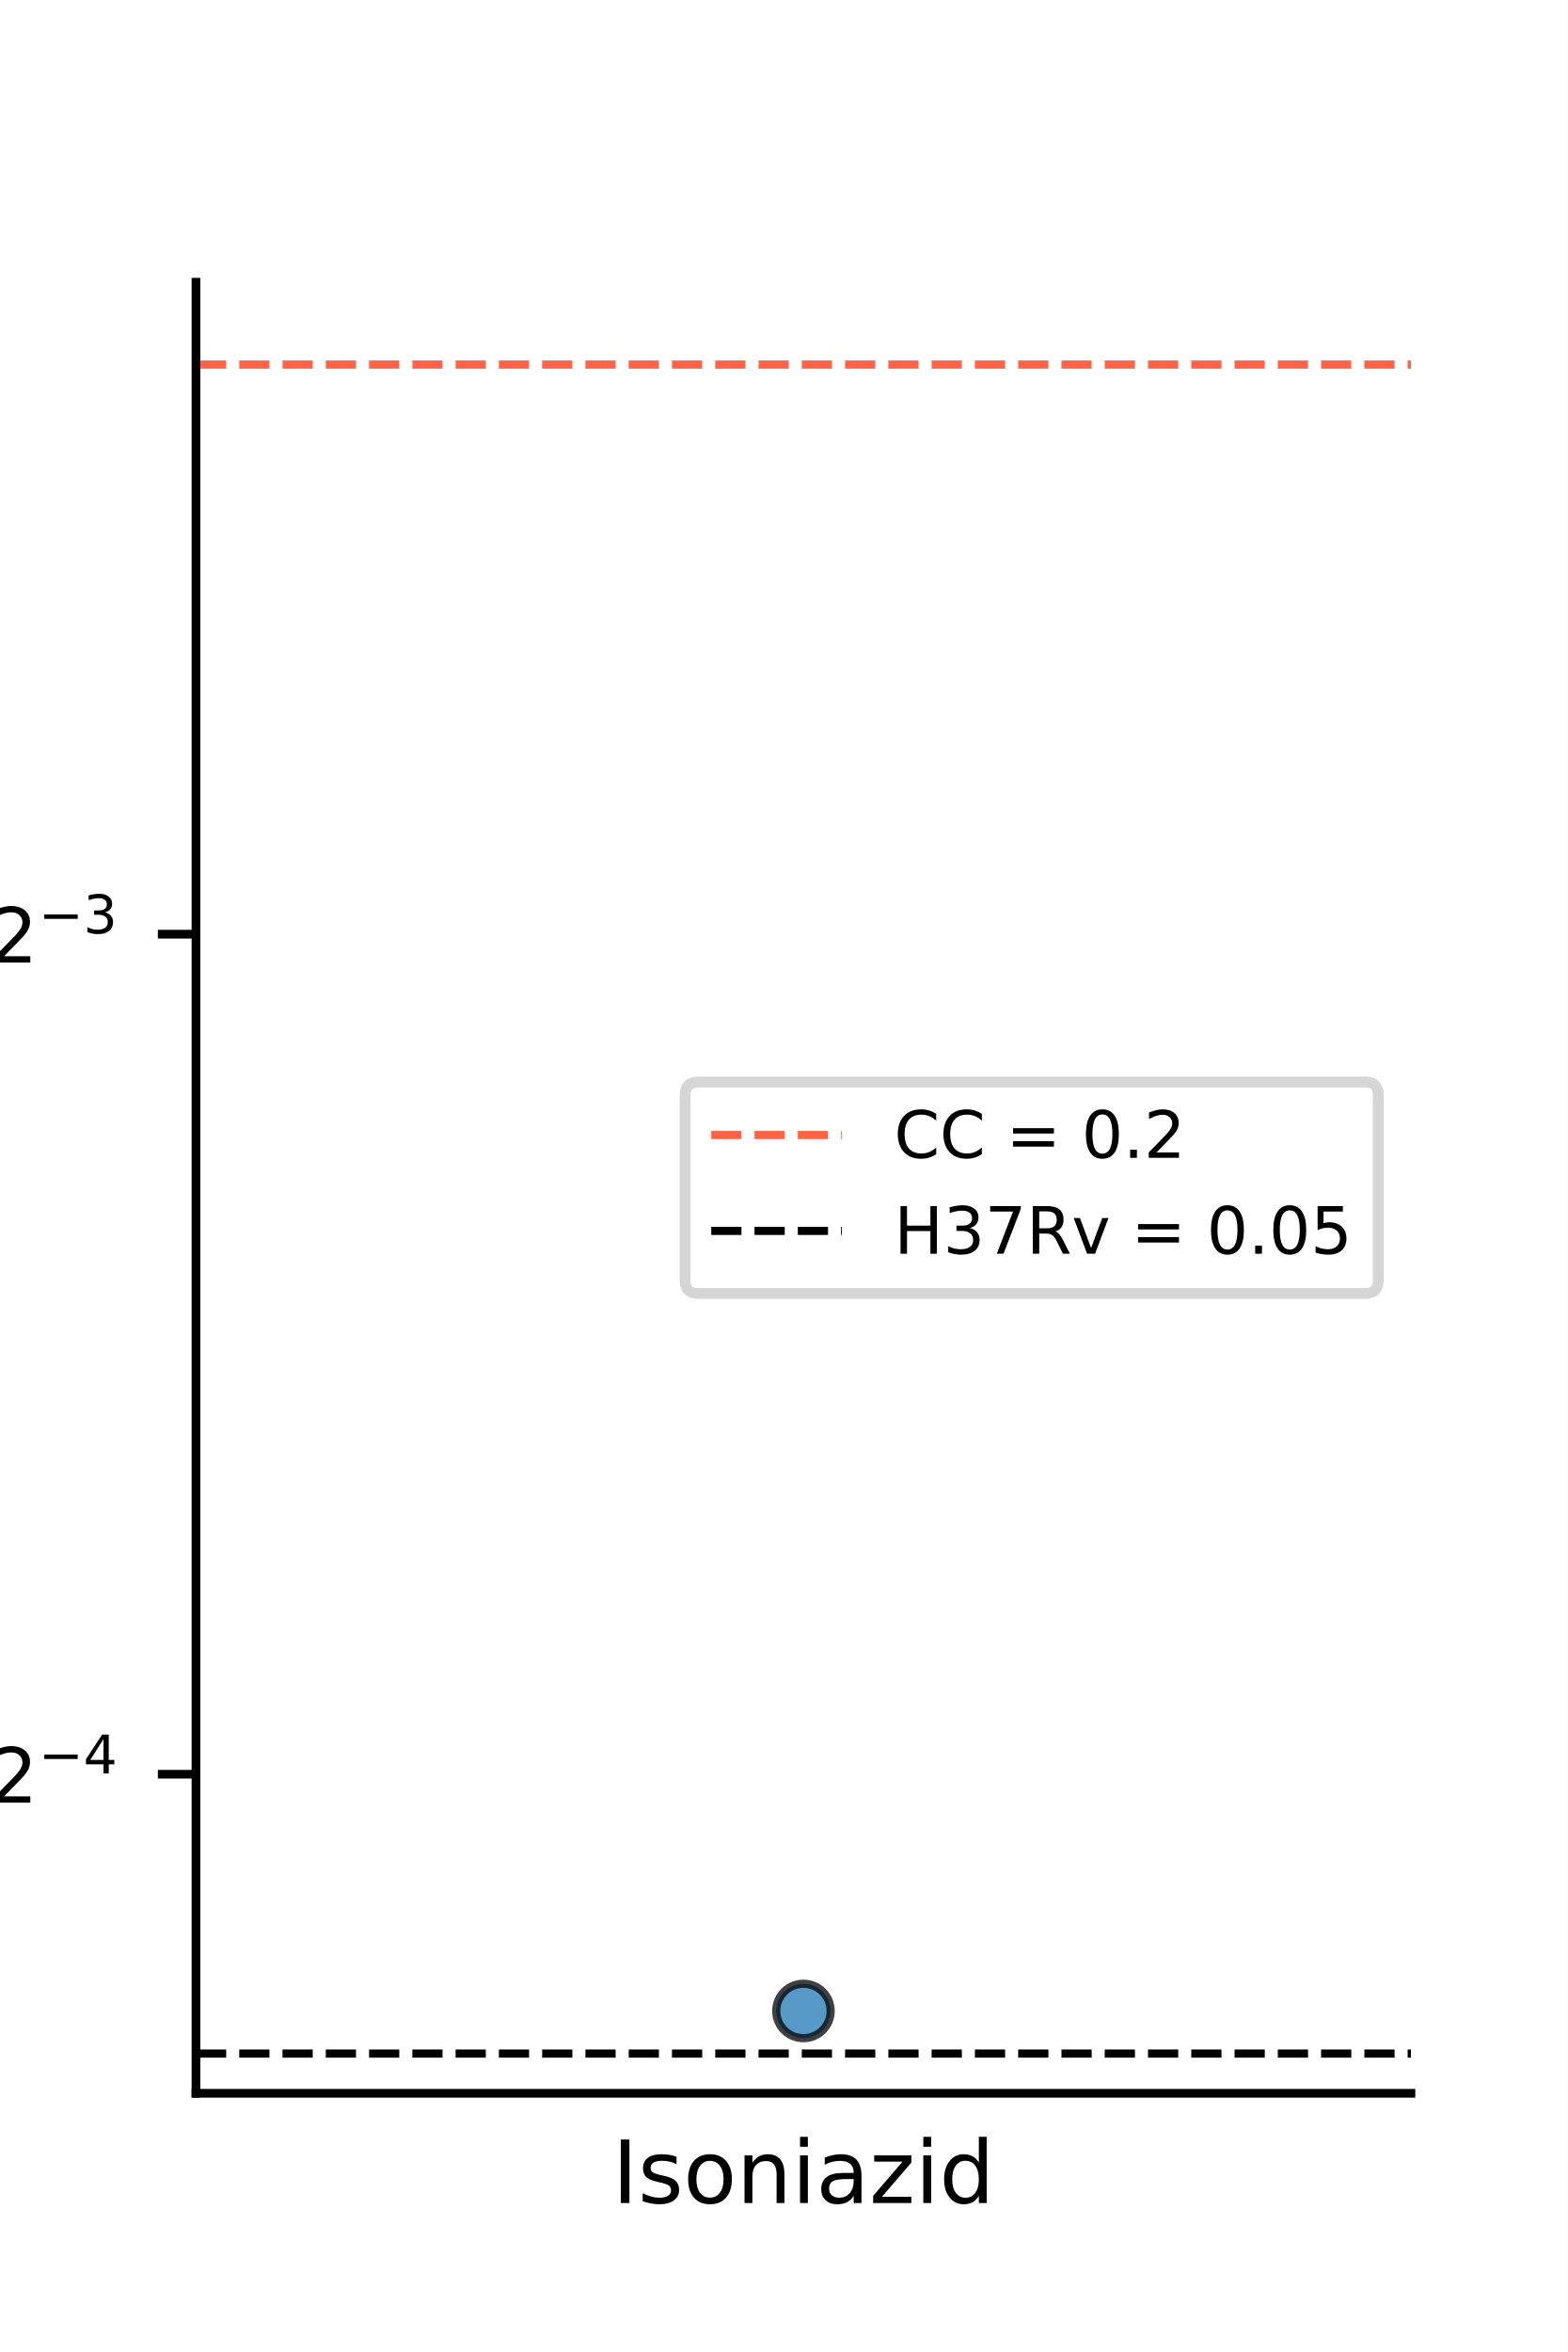
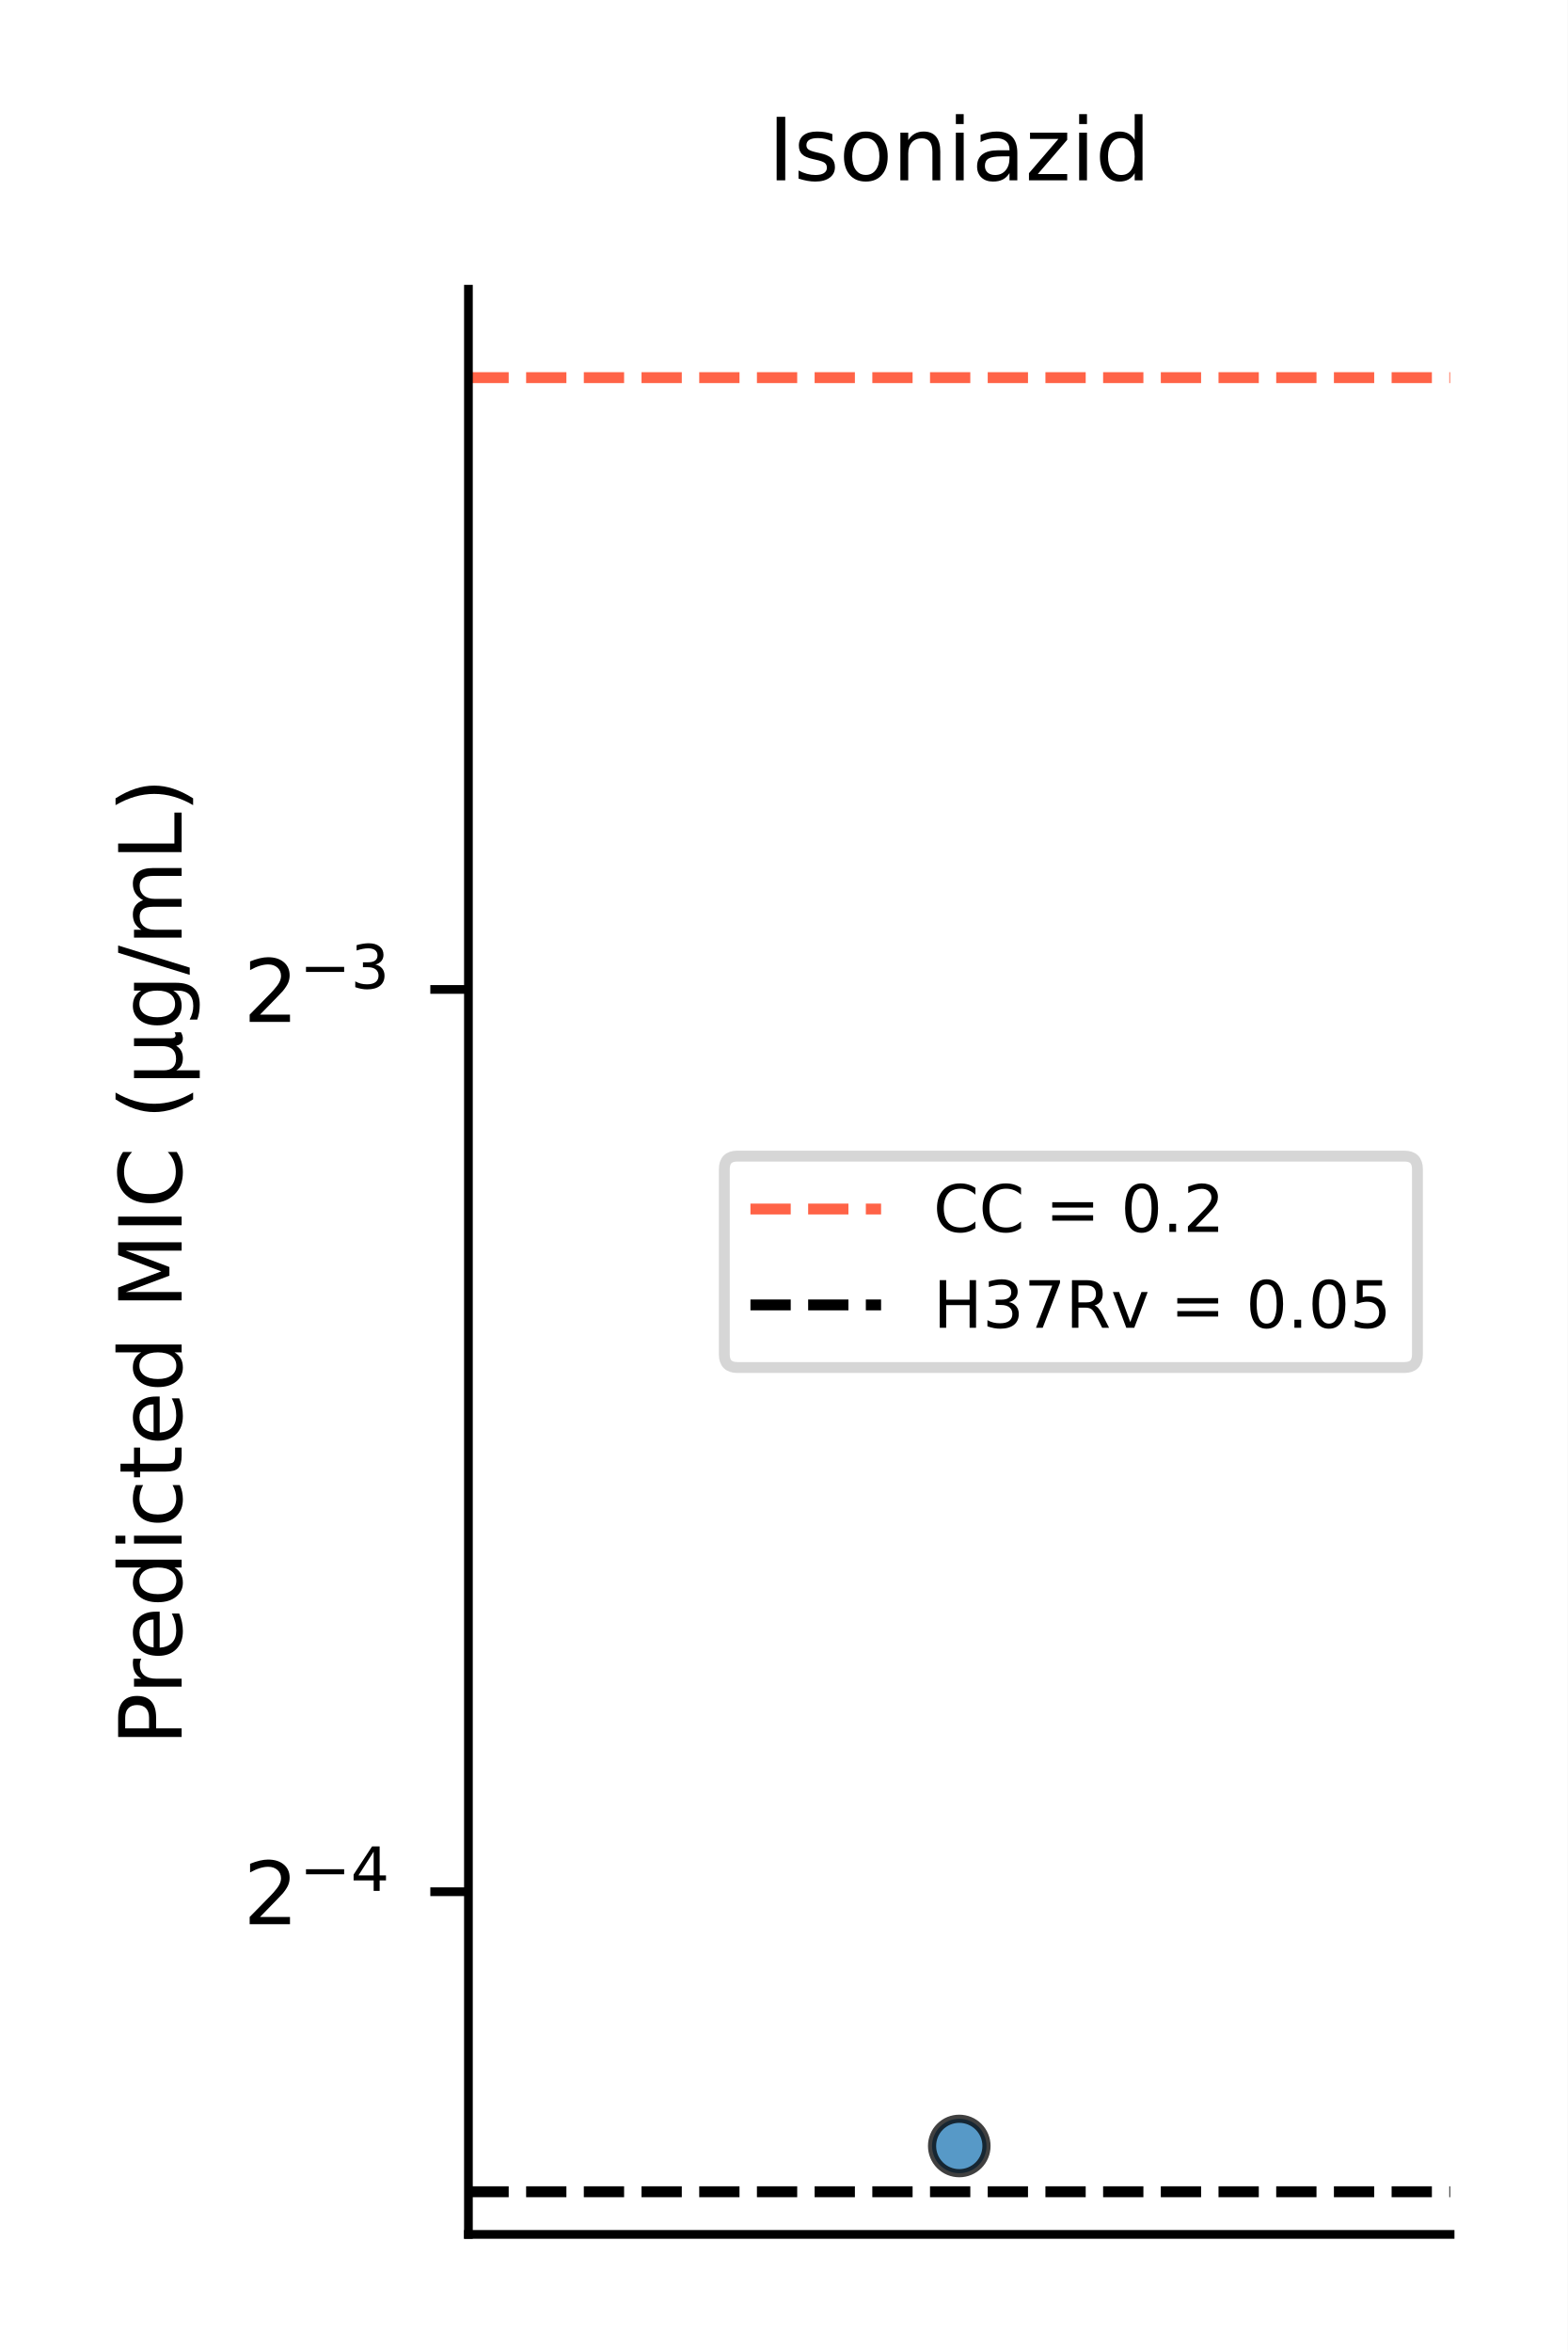
<svg xmlns="http://www.w3.org/2000/svg" xmlns:xlink="http://www.w3.org/1999/xlink" width="144pt" height="216pt" viewBox="0 0 144 216" version="1.1">
  <defs>
    <style type="text/css">*{stroke-linejoin: round; stroke-linecap: butt}</style>
  </defs>
  <g id="figure_1">
    <g id="patch_1">
      <path d="M 0 216  L 144 216  L 144 0  L 0 0  z " style="fill: #ffffff" />
    </g>
    <g id="axes_1">
      <g id="patch_2">
-         <path d="M 18 192.24  L 129.6 192.24  L 129.6 25.92  L 18 25.92  z " style="fill: #ffffff" />
+         <path d="M 43.027 205.2  L 133.2 205.2  L 133.2 26.56  L 43.027 26.56  z " style="fill: #ffffff" />
      </g>
      <g id="line2d_1">
-         <path d="M 18 33.48  L 129.6 33.48  " clip-path="url(#p578bd6c483)" style="fill: none; stroke-dasharray: 2.775,1.2; stroke-dashoffset: 0; stroke: #ff6347; stroke-width: 0.75" />
+         <path d="M 43.027 34.68  L 133.2 34.68  " clip-path="url(#p5f1f058249)" style="fill: none; stroke-dasharray: 3.7,1.6; stroke-dashoffset: 0; stroke: #ff6347" />
      </g>
      <g id="line2d_2">
-         <path d="M 18 188.594  L 129.6 188.594  " clip-path="url(#p578bd6c483)" style="fill: none; stroke-dasharray: 2.775,1.2; stroke-dashoffset: 0; stroke: #000000; stroke-width: 0.75" />
+         <path d="M 43.027 201.283  L 133.2 201.283  " clip-path="url(#p5f1f058249)" style="fill: none; stroke-dasharray: 3.7,1.6; stroke-dashoffset: 0; stroke: #000000" />
      </g>
-       <g id="matplotlib.axis_1">
-         <g id="text_1">
-           <g transform="translate(56.24125 202.3187) scale(0.08 -0.08)">
-             <defs>
-               <path id="DejaVuSans-49" d="M 628 4666  L 1259 4666  L 1259 0  L 628 0  L 628 4666  z " transform="scale(0.015625)" />
-               <path id="DejaVuSans-73" d="M 2834 3397  L 2834 2853  Q 2591 2978 2328 3040  Q 2066 3103 1784 3103  Q 1356 3103 1142 2972  Q 928 2841 928 2578  Q 928 2378 1081 2264  Q 1234 2150 1697 2047  L 1894 2003  Q 2506 1872 2764 1633  Q 3022 1394 3022 966  Q 3022 478 2636 193  Q 2250 -91 1575 -91  Q 1294 -91 989 -36  Q 684 19 347 128  L 347 722  Q 666 556 975 473  Q 1284 391 1588 391  Q 1994 391 2212 530  Q 2431 669 2431 922  Q 2431 1156 2273 1281  Q 2116 1406 1581 1522  L 1381 1569  Q 847 1681 609 1914  Q 372 2147 372 2553  Q 372 3047 722 3315  Q 1072 3584 1716 3584  Q 2034 3584 2315 3537  Q 2597 3491 2834 3397  z " transform="scale(0.015625)" />
-               <path id="DejaVuSans-6f" d="M 1959 3097  Q 1497 3097 1228 2736  Q 959 2375 959 1747  Q 959 1119 1226 758  Q 1494 397 1959 397  Q 2419 397 2687 759  Q 2956 1122 2956 1747  Q 2956 2369 2687 2733  Q 2419 3097 1959 3097  z M 1959 3584  Q 2709 3584 3137 3096  Q 3566 2609 3566 1747  Q 3566 888 3137 398  Q 2709 -91 1959 -91  Q 1206 -91 779 398  Q 353 888 353 1747  Q 353 2609 779 3096  Q 1206 3584 1959 3584  z " transform="scale(0.015625)" />
-               <path id="DejaVuSans-6e" d="M 3513 2113  L 3513 0  L 2938 0  L 2938 2094  Q 2938 2591 2744 2837  Q 2550 3084 2163 3084  Q 1697 3084 1428 2787  Q 1159 2491 1159 1978  L 1159 0  L 581 0  L 581 3500  L 1159 3500  L 1159 2956  Q 1366 3272 1645 3428  Q 1925 3584 2291 3584  Q 2894 3584 3203 3211  Q 3513 2838 3513 2113  z " transform="scale(0.015625)" />
-               <path id="DejaVuSans-69" d="M 603 3500  L 1178 3500  L 1178 0  L 603 0  L 603 3500  z M 603 4863  L 1178 4863  L 1178 4134  L 603 4134  L 603 4863  z " transform="scale(0.015625)" />
-               <path id="DejaVuSans-61" d="M 2194 1759  Q 1497 1759 1228 1600  Q 959 1441 959 1056  Q 959 750 1161 570  Q 1363 391 1709 391  Q 2188 391 2477 730  Q 2766 1069 2766 1631  L 2766 1759  L 2194 1759  z M 3341 1997  L 3341 0  L 2766 0  L 2766 531  Q 2569 213 2275 61  Q 1981 -91 1556 -91  Q 1019 -91 701 211  Q 384 513 384 1019  Q 384 1609 779 1909  Q 1175 2209 1959 2209  L 2766 2209  L 2766 2266  Q 2766 2663 2505 2880  Q 2244 3097 1772 3097  Q 1472 3097 1187 3025  Q 903 2953 641 2809  L 641 3341  Q 956 3463 1253 3523  Q 1550 3584 1831 3584  Q 2591 3584 2966 3190  Q 3341 2797 3341 1997  z " transform="scale(0.015625)" />
-               <path id="DejaVuSans-7a" d="M 353 3500  L 3084 3500  L 3084 2975  L 922 459  L 3084 459  L 3084 0  L 275 0  L 275 525  L 2438 3041  L 353 3041  L 353 3500  z " transform="scale(0.015625)" />
-               <path id="DejaVuSans-64" d="M 2906 2969  L 2906 4863  L 3481 4863  L 3481 0  L 2906 0  L 2906 525  Q 2725 213 2448 61  Q 2172 -91 1784 -91  Q 1150 -91 751 415  Q 353 922 353 1747  Q 353 2572 751 3078  Q 1150 3584 1784 3584  Q 2172 3584 2448 3432  Q 2725 3281 2906 2969  z M 947 1747  Q 947 1113 1208 752  Q 1469 391 1925 391  Q 2381 391 2643 752  Q 2906 1113 2906 1747  Q 2906 2381 2643 2742  Q 2381 3103 1925 3103  Q 1469 3103 1208 2742  Q 947 2381 947 1747  z " transform="scale(0.015625)" />
-             </defs>
-             <use xlink:href="#DejaVuSans-49" />
-             <use xlink:href="#DejaVuSans-73" x="29.492" />
-             <use xlink:href="#DejaVuSans-6f" x="81.592" />
-             <use xlink:href="#DejaVuSans-6e" x="142.773" />
-             <use xlink:href="#DejaVuSans-69" x="206.152" />
-             <use xlink:href="#DejaVuSans-61" x="233.936" />
-             <use xlink:href="#DejaVuSans-7a" x="295.215" />
-             <use xlink:href="#DejaVuSans-69" x="347.705" />
-             <use xlink:href="#DejaVuSans-64" x="375.488" />
-           </g>
-         </g>
-       </g>
+       <g id="matplotlib.axis_1" />
      <g id="matplotlib.axis_2">
        <g id="ytick_1">
          <g id="line2d_3">
            <defs>
-               <path id="m34cd1ebf66" d="M 0 0  L -3.5 0  " style="stroke: #000000; stroke-width: 0.8" />
+               <path id="m5e32601f3c" d="M 0 0  L -3.5 0  " style="stroke: #000000; stroke-width: 0.8" />
            </defs>
            <g>
-               <use xlink:href="#m34cd1ebf66" x="18" y="162.939" style="stroke: #000000; stroke-width: 0.8" />
+               <use xlink:href="#m5e32601f3c" x="43.027" y="173.729" style="stroke: #000000; stroke-width: 0.8" />
            </g>
          </g>
-           <g id="text_2">
-             <g transform="translate(-0.97 165.5989) scale(0.07 -0.07)">
+           <g id="text_1">
+             <g transform="translate(22.34725 176.7684) scale(0.08 -0.08)">
              <defs>
                <path id="DejaVuSans-32" d="M 1228 531  L 3431 531  L 3431 0  L 469 0  L 469 531  Q 828 903 1448 1529  Q 2069 2156 2228 2338  Q 2531 2678 2651 2914  Q 2772 3150 2772 3378  Q 2772 3750 2511 3984  Q 2250 4219 1831 4219  Q 1534 4219 1204 4116  Q 875 4013 500 3803  L 500 4441  Q 881 4594 1212 4672  Q 1544 4750 1819 4750  Q 2544 4750 2975 4387  Q 3406 4025 3406 3419  Q 3406 3131 3298 2873  Q 3191 2616 2906 2266  Q 2828 2175 2409 1742  Q 1991 1309 1228 531  z " transform="scale(0.015625)" />
                <path id="DejaVuSans-2212" d="M 678 2272  L 4684 2272  L 4684 1741  L 678 1741  L 678 2272  z " transform="scale(0.015625)" />
                <path id="DejaVuSans-34" d="M 2419 4116  L 825 1625  L 2419 1625  L 2419 4116  z M 2253 4666  L 3047 4666  L 3047 1625  L 3713 1625  L 3713 1100  L 3047 1100  L 3047 0  L 2419 0  L 2419 1100  L 313 1100  L 313 1709  L 2253 4666  z " transform="scale(0.015625)" />
              </defs>
              <use xlink:href="#DejaVuSans-32" transform="translate(0 0.684375)" />
              <use xlink:href="#DejaVuSans-2212" transform="translate(64.58008 38.96563) scale(0.7)" />
              <use xlink:href="#DejaVuSans-34" transform="translate(123.2324 38.96563) scale(0.7)" />
            </g>
          </g>
        </g>
        <g id="ytick_2">
          <g id="line2d_4">
            <g>
-               <use xlink:href="#m34cd1ebf66" x="18" y="85.792" style="stroke: #000000; stroke-width: 0.8" />
+               <use xlink:href="#m5e32601f3c" x="43.027" y="90.867" style="stroke: #000000; stroke-width: 0.8" />
            </g>
          </g>
-           <g id="text_3">
-             <g transform="translate(-0.97 88.45117) scale(0.07 -0.07)">
+           <g id="text_2">
+             <g transform="translate(22.34725 93.90603) scale(0.08 -0.08)">
              <defs>
                <path id="DejaVuSans-33" d="M 2597 2516  Q 3050 2419 3304 2112  Q 3559 1806 3559 1356  Q 3559 666 3084 287  Q 2609 -91 1734 -91  Q 1441 -91 1130 -33  Q 819 25 488 141  L 488 750  Q 750 597 1062 519  Q 1375 441 1716 441  Q 2309 441 2620 675  Q 2931 909 2931 1356  Q 2931 1769 2642 2001  Q 2353 2234 1838 2234  L 1294 2234  L 1294 2753  L 1863 2753  Q 2328 2753 2575 2939  Q 2822 3125 2822 3475  Q 2822 3834 2567 4026  Q 2313 4219 1838 4219  Q 1578 4219 1281 4162  Q 984 4106 628 3988  L 628 4550  Q 988 4650 1302 4700  Q 1616 4750 1894 4750  Q 2613 4750 3031 4423  Q 3450 4097 3450 3541  Q 3450 3153 3228 2886  Q 3006 2619 2597 2516  z " transform="scale(0.015625)" />
              </defs>
              <use xlink:href="#DejaVuSans-32" transform="translate(0 0.765625)" />
              <use xlink:href="#DejaVuSans-2212" transform="translate(64.58008 39.04688) scale(0.7)" />
              <use xlink:href="#DejaVuSans-33" transform="translate(123.2324 39.04688) scale(0.7)" />
            </g>
          </g>
        </g>
-         <g id="text_4">
-           <g transform="translate(-6.63375 153.5012) rotate(-90) scale(0.08 -0.08)">
+         <g id="text_3">
+           <g transform="translate(16.6835 160.3013) rotate(-90) scale(0.08 -0.08)">
            <defs>
              <path id="DejaVuSans-50" d="M 1259 4147  L 1259 2394  L 2053 2394  Q 2494 2394 2734 2622  Q 2975 2850 2975 3272  Q 2975 3691 2734 3919  Q 2494 4147 2053 4147  L 1259 4147  z M 628 4666  L 2053 4666  Q 2838 4666 3239 4311  Q 3641 3956 3641 3272  Q 3641 2581 3239 2228  Q 2838 1875 2053 1875  L 1259 1875  L 1259 0  L 628 0  L 628 4666  z " transform="scale(0.015625)" />
              <path id="DejaVuSans-72" d="M 2631 2963  Q 2534 3019 2420 3045  Q 2306 3072 2169 3072  Q 1681 3072 1420 2755  Q 1159 2438 1159 1844  L 1159 0  L 581 0  L 581 3500  L 1159 3500  L 1159 2956  Q 1341 3275 1631 3429  Q 1922 3584 2338 3584  Q 2397 3584 2469 3576  Q 2541 3569 2628 3553  L 2631 2963  z " transform="scale(0.015625)" />
              <path id="DejaVuSans-65" d="M 3597 1894  L 3597 1613  L 953 1613  Q 991 1019 1311 708  Q 1631 397 2203 397  Q 2534 397 2845 478  Q 3156 559 3463 722  L 3463 178  Q 3153 47 2828 -22  Q 2503 -91 2169 -91  Q 1331 -91 842 396  Q 353 884 353 1716  Q 353 2575 817 3079  Q 1281 3584 2069 3584  Q 2775 3584 3186 3129  Q 3597 2675 3597 1894  z M 3022 2063  Q 3016 2534 2758 2815  Q 2500 3097 2075 3097  Q 1594 3097 1305 2825  Q 1016 2553 972 2059  L 3022 2063  z " transform="scale(0.015625)" />
+               <path id="DejaVuSans-64" d="M 2906 2969  L 2906 4863  L 3481 4863  L 3481 0  L 2906 0  L 2906 525  Q 2725 213 2448 61  Q 2172 -91 1784 -91  Q 1150 -91 751 415  Q 353 922 353 1747  Q 353 2572 751 3078  Q 1150 3584 1784 3584  Q 2172 3584 2448 3432  Q 2725 3281 2906 2969  z M 947 1747  Q 947 1113 1208 752  Q 1469 391 1925 391  Q 2381 391 2643 752  Q 2906 1113 2906 1747  Q 2906 2381 2643 2742  Q 2381 3103 1925 3103  Q 1469 3103 1208 2742  Q 947 2381 947 1747  z " transform="scale(0.015625)" />
+               <path id="DejaVuSans-69" d="M 603 3500  L 1178 3500  L 1178 0  L 603 0  L 603 3500  z M 603 4863  L 1178 4863  L 1178 4134  L 603 4134  L 603 4863  z " transform="scale(0.015625)" />
              <path id="DejaVuSans-63" d="M 3122 3366  L 3122 2828  Q 2878 2963 2633 3030  Q 2388 3097 2138 3097  Q 1578 3097 1268 2742  Q 959 2388 959 1747  Q 959 1106 1268 751  Q 1578 397 2138 397  Q 2388 397 2633 464  Q 2878 531 3122 666  L 3122 134  Q 2881 22 2623 -34  Q 2366 -91 2075 -91  Q 1284 -91 818 406  Q 353 903 353 1747  Q 353 2603 823 3093  Q 1294 3584 2113 3584  Q 2378 3584 2631 3529  Q 2884 3475 3122 3366  z " transform="scale(0.015625)" />
              <path id="DejaVuSans-74" d="M 1172 4494  L 1172 3500  L 2356 3500  L 2356 3053  L 1172 3053  L 1172 1153  Q 1172 725 1289 603  Q 1406 481 1766 481  L 2356 481  L 2356 0  L 1766 0  Q 1100 0 847 248  Q 594 497 594 1153  L 594 3053  L 172 3053  L 172 3500  L 594 3500  L 594 4494  L 1172 4494  z " transform="scale(0.015625)" />
              <path id="DejaVuSans-20" transform="scale(0.015625)" />
              <path id="DejaVuSans-4d" d="M 628 4666  L 1569 4666  L 2759 1491  L 3956 4666  L 4897 4666  L 4897 0  L 4281 0  L 4281 4097  L 3078 897  L 2444 897  L 1241 4097  L 1241 0  L 628 0  L 628 4666  z " transform="scale(0.015625)" />
+               <path id="DejaVuSans-49" d="M 628 4666  L 1259 4666  L 1259 0  L 628 0  L 628 4666  z " transform="scale(0.015625)" />
              <path id="DejaVuSans-43" d="M 4122 4306  L 4122 3641  Q 3803 3938 3442 4084  Q 3081 4231 2675 4231  Q 1875 4231 1450 3742  Q 1025 3253 1025 2328  Q 1025 1406 1450 917  Q 1875 428 2675 428  Q 3081 428 3442 575  Q 3803 722 4122 1019  L 4122 359  Q 3791 134 3420 21  Q 3050 -91 2638 -91  Q 1578 -91 968 557  Q 359 1206 359 2328  Q 359 3453 968 4101  Q 1578 4750 2638 4750  Q 3056 4750 3426 4639  Q 3797 4528 4122 4306  z " transform="scale(0.015625)" />
              <path id="DejaVuSans-28" d="M 1984 4856  Q 1566 4138 1362 3434  Q 1159 2731 1159 2009  Q 1159 1288 1364 580  Q 1569 -128 1984 -844  L 1484 -844  Q 1016 -109 783 600  Q 550 1309 550 2009  Q 550 2706 781 3412  Q 1013 4119 1484 4856  L 1984 4856  z " transform="scale(0.015625)" />
              <path id="DejaVuSans-b5" d="M 544 -1331  L 544 3500  L 1119 3500  L 1119 1325  Q 1119 872 1334 640  Q 1550 409 1972 409  Q 2434 409 2667 671  Q 2900 934 2900 1459  L 2900 3500  L 3475 3500  L 3475 806  Q 3475 619 3529 530  Q 3584 441 3700 441  Q 3728 441 3778 458  Q 3828 475 3916 513  L 3916 50  Q 3788 -22 3673 -56  Q 3559 -91 3450 -91  Q 3234 -91 3106 31  Q 2978 153 2931 403  Q 2775 156 2548 32  Q 2322 -91 2016 -91  Q 1697 -91 1473 31  Q 1250 153 1119 397  L 1119 -1331  L 544 -1331  z " transform="scale(0.015625)" />
              <path id="DejaVuSans-67" d="M 2906 1791  Q 2906 2416 2648 2759  Q 2391 3103 1925 3103  Q 1463 3103 1205 2759  Q 947 2416 947 1791  Q 947 1169 1205 825  Q 1463 481 1925 481  Q 2391 481 2648 825  Q 2906 1169 2906 1791  z M 3481 434  Q 3481 -459 3084 -895  Q 2688 -1331 1869 -1331  Q 1566 -1331 1297 -1286  Q 1028 -1241 775 -1147  L 775 -588  Q 1028 -725 1275 -790  Q 1522 -856 1778 -856  Q 2344 -856 2625 -561  Q 2906 -266 2906 331  L 2906 616  Q 2728 306 2450 153  Q 2172 0 1784 0  Q 1141 0 747 490  Q 353 981 353 1791  Q 353 2603 747 3093  Q 1141 3584 1784 3584  Q 2172 3584 2450 3431  Q 2728 3278 2906 2969  L 2906 3500  L 3481 3500  L 3481 434  z " transform="scale(0.015625)" />
              <path id="DejaVuSans-2f" d="M 1625 4666  L 2156 4666  L 531 -594  L 0 -594  L 1625 4666  z " transform="scale(0.015625)" />
              <path id="DejaVuSans-6d" d="M 3328 2828  Q 3544 3216 3844 3400  Q 4144 3584 4550 3584  Q 5097 3584 5394 3201  Q 5691 2819 5691 2113  L 5691 0  L 5113 0  L 5113 2094  Q 5113 2597 4934 2840  Q 4756 3084 4391 3084  Q 3944 3084 3684 2787  Q 3425 2491 3425 1978  L 3425 0  L 2847 0  L 2847 2094  Q 2847 2600 2669 2842  Q 2491 3084 2119 3084  Q 1678 3084 1418 2786  Q 1159 2488 1159 1978  L 1159 0  L 581 0  L 581 3500  L 1159 3500  L 1159 2956  Q 1356 3278 1631 3431  Q 1906 3584 2284 3584  Q 2666 3584 2933 3390  Q 3200 3197 3328 2828  z " transform="scale(0.015625)" />
              <path id="DejaVuSans-4c" d="M 628 4666  L 1259 4666  L 1259 531  L 3531 531  L 3531 0  L 628 0  L 628 4666  z " transform="scale(0.015625)" />
              <path id="DejaVuSans-29" d="M 513 4856  L 1013 4856  Q 1481 4119 1714 3412  Q 1947 2706 1947 2009  Q 1947 1309 1714 600  Q 1481 -109 1013 -844  L 513 -844  Q 928 -128 1133 580  Q 1338 1288 1338 2009  Q 1338 2731 1133 3434  Q 928 4138 513 4856  z " transform="scale(0.015625)" />
            </defs>
            <use xlink:href="#DejaVuSans-50" />
            <use xlink:href="#DejaVuSans-72" x="58.553" />
            <use xlink:href="#DejaVuSans-65" x="97.416" />
            <use xlink:href="#DejaVuSans-64" x="158.939" />
            <use xlink:href="#DejaVuSans-69" x="222.416" />
            <use xlink:href="#DejaVuSans-63" x="250.199" />
            <use xlink:href="#DejaVuSans-74" x="305.18" />
            <use xlink:href="#DejaVuSans-65" x="344.389" />
            <use xlink:href="#DejaVuSans-64" x="405.912" />
            <use xlink:href="#DejaVuSans-20" x="469.389" />
            <use xlink:href="#DejaVuSans-4d" x="501.176" />
            <use xlink:href="#DejaVuSans-49" x="587.455" />
            <use xlink:href="#DejaVuSans-43" x="616.947" />
            <use xlink:href="#DejaVuSans-20" x="686.771" />
            <use xlink:href="#DejaVuSans-28" x="718.559" />
            <use xlink:href="#DejaVuSans-b5" x="757.572" />
            <use xlink:href="#DejaVuSans-67" x="821.195" />
            <use xlink:href="#DejaVuSans-2f" x="884.672" />
            <use xlink:href="#DejaVuSans-6d" x="918.363" />
            <use xlink:href="#DejaVuSans-4c" x="1015.775" />
            <use xlink:href="#DejaVuSans-29" x="1071.488" />
          </g>
        </g>
      </g>
      <g id="patch_3">
-         <path d="M 18 192.24  L 18 25.92  " style="fill: none; stroke: #000000; stroke-width: 0.8; stroke-linejoin: miter; stroke-linecap: square" />
+         <path d="M 43.027 205.2  L 43.027 26.56  " style="fill: none; stroke: #000000; stroke-width: 0.8; stroke-linejoin: miter; stroke-linecap: square" />
      </g>
      <g id="patch_4">
-         <path d="M 18 192.24  L 129.6 192.24  " style="fill: none; stroke: #000000; stroke-width: 0.8; stroke-linejoin: miter; stroke-linecap: square" />
+         <path d="M 43.027 205.2  L 133.2 205.2  " style="fill: none; stroke: #000000; stroke-width: 0.8; stroke-linejoin: miter; stroke-linecap: square" />
      </g>
      <g id="PathCollection_1">
        <defs>
-           <path id="m720ca0f542" d="M 0 2.5  C 0.663 2.5 1.299 2.237 1.768 1.768  C 2.237 1.299 2.5 0.663 2.5 0  C 2.5 -0.663 2.237 -1.299 1.768 -1.768  C 1.299 -2.237 0.663 -2.5 0 -2.5  C -0.663 -2.5 -1.299 -2.237 -1.768 -1.768  C -2.237 -1.299 -2.5 -0.663 -2.5 0  C -2.5 0.663 -2.237 1.299 -1.768 1.768  C -1.299 2.237 -0.663 2.5 0 2.5  z " style="stroke: #000000; stroke-opacity: 0.75; stroke-width: 0.75" />
+           <path id="m3255c73d07" d="M 0 2.5  C 0.663 2.5 1.299 2.237 1.768 1.768  C 2.237 1.299 2.5 0.663 2.5 0  C 2.5 -0.663 2.237 -1.299 1.768 -1.768  C 1.299 -2.237 0.663 -2.5 0 -2.5  C -0.663 -2.5 -1.299 -2.237 -1.768 -1.768  C -2.237 -1.299 -2.5 -0.663 -2.5 0  C -2.5 0.663 -2.237 1.299 -1.768 1.768  C -1.299 2.237 -0.663 2.5 0 2.5  z " style="stroke: #000000; stroke-opacity: 0.75; stroke-width: 0.75" />
        </defs>
-         <g clip-path="url(#p578bd6c483)">
-           <use xlink:href="#m720ca0f542" x="73.8" y="184.68" style="fill: #1f77b4; fill-opacity: 0.75; stroke: #000000; stroke-opacity: 0.75; stroke-width: 0.75" />
+         <g clip-path="url(#p5f1f058249)">
+           <use xlink:href="#m3255c73d07" x="88.114" y="197.08" style="fill: #1f77b4; fill-opacity: 0.75; stroke: #000000; stroke-opacity: 0.75; stroke-width: 0.75" />
+         </g>
+       </g>
+       <g id="text_4">
+         <g transform="translate(70.55487 16.56) scale(0.08 -0.08)">
+           <defs>
+             <path id="DejaVuSans-73" d="M 2834 3397  L 2834 2853  Q 2591 2978 2328 3040  Q 2066 3103 1784 3103  Q 1356 3103 1142 2972  Q 928 2841 928 2578  Q 928 2378 1081 2264  Q 1234 2150 1697 2047  L 1894 2003  Q 2506 1872 2764 1633  Q 3022 1394 3022 966  Q 3022 478 2636 193  Q 2250 -91 1575 -91  Q 1294 -91 989 -36  Q 684 19 347 128  L 347 722  Q 666 556 975 473  Q 1284 391 1588 391  Q 1994 391 2212 530  Q 2431 669 2431 922  Q 2431 1156 2273 1281  Q 2116 1406 1581 1522  L 1381 1569  Q 847 1681 609 1914  Q 372 2147 372 2553  Q 372 3047 722 3315  Q 1072 3584 1716 3584  Q 2034 3584 2315 3537  Q 2597 3491 2834 3397  z " transform="scale(0.015625)" />
+             <path id="DejaVuSans-6f" d="M 1959 3097  Q 1497 3097 1228 2736  Q 959 2375 959 1747  Q 959 1119 1226 758  Q 1494 397 1959 397  Q 2419 397 2687 759  Q 2956 1122 2956 1747  Q 2956 2369 2687 2733  Q 2419 3097 1959 3097  z M 1959 3584  Q 2709 3584 3137 3096  Q 3566 2609 3566 1747  Q 3566 888 3137 398  Q 2709 -91 1959 -91  Q 1206 -91 779 398  Q 353 888 353 1747  Q 353 2609 779 3096  Q 1206 3584 1959 3584  z " transform="scale(0.015625)" />
+             <path id="DejaVuSans-6e" d="M 3513 2113  L 3513 0  L 2938 0  L 2938 2094  Q 2938 2591 2744 2837  Q 2550 3084 2163 3084  Q 1697 3084 1428 2787  Q 1159 2491 1159 1978  L 1159 0  L 581 0  L 581 3500  L 1159 3500  L 1159 2956  Q 1366 3272 1645 3428  Q 1925 3584 2291 3584  Q 2894 3584 3203 3211  Q 3513 2838 3513 2113  z " transform="scale(0.015625)" />
+             <path id="DejaVuSans-61" d="M 2194 1759  Q 1497 1759 1228 1600  Q 959 1441 959 1056  Q 959 750 1161 570  Q 1363 391 1709 391  Q 2188 391 2477 730  Q 2766 1069 2766 1631  L 2766 1759  L 2194 1759  z M 3341 1997  L 3341 0  L 2766 0  L 2766 531  Q 2569 213 2275 61  Q 1981 -91 1556 -91  Q 1019 -91 701 211  Q 384 513 384 1019  Q 384 1609 779 1909  Q 1175 2209 1959 2209  L 2766 2209  L 2766 2266  Q 2766 2663 2505 2880  Q 2244 3097 1772 3097  Q 1472 3097 1187 3025  Q 903 2953 641 2809  L 641 3341  Q 956 3463 1253 3523  Q 1550 3584 1831 3584  Q 2591 3584 2966 3190  Q 3341 2797 3341 1997  z " transform="scale(0.015625)" />
+             <path id="DejaVuSans-7a" d="M 353 3500  L 3084 3500  L 3084 2975  L 922 459  L 3084 459  L 3084 0  L 275 0  L 275 525  L 2438 3041  L 353 3041  L 353 3500  z " transform="scale(0.015625)" />
+           </defs>
+           <use xlink:href="#DejaVuSans-49" />
+           <use xlink:href="#DejaVuSans-73" x="29.492" />
+           <use xlink:href="#DejaVuSans-6f" x="81.592" />
+           <use xlink:href="#DejaVuSans-6e" x="142.773" />
+           <use xlink:href="#DejaVuSans-69" x="206.152" />
+           <use xlink:href="#DejaVuSans-61" x="233.936" />
+           <use xlink:href="#DejaVuSans-7a" x="295.215" />
+           <use xlink:href="#DejaVuSans-69" x="347.705" />
+           <use xlink:href="#DejaVuSans-64" x="375.488" />
        </g>
      </g>
      <g id="legend_1">
        <g id="patch_5">
-           <path d="M 64.132 118.787  L 125.4 118.787  Q 126.6 118.787 126.6 117.587  L 126.6 100.573  Q 126.6 99.373 125.4 99.373  L 64.132 99.373  Q 62.932 99.373 62.932 100.573  L 62.932 117.587  Q 62.932 118.787 64.132 118.787  z " style="fill: #ffffff; opacity: 0.8; stroke: #cccccc; stroke-linejoin: miter" />
+           <path d="M 67.732 125.587  L 129 125.587  Q 130.2 125.587 130.2 124.387  L 130.2 107.373  Q 130.2 106.173 129 106.173  L 67.732 106.173  Q 66.532 106.173 66.532 107.373  L 66.532 124.387  Q 66.532 125.587 67.732 125.587  z " style="fill: #ffffff; opacity: 0.8; stroke: #cccccc; stroke-linejoin: miter" />
        </g>
        <g id="line2d_5">
-           <path d="M 65.332 104.232  L 71.332 104.232  L 77.332 104.232  " style="fill: none; stroke-dasharray: 2.775,1.2; stroke-dashoffset: 0; stroke: #ff6347; stroke-width: 0.75" />
+           <path d="M 68.932 111.032  L 74.932 111.032  L 80.932 111.032  " style="fill: none; stroke-dasharray: 3.7,1.6; stroke-dashoffset: 0; stroke: #ff6347" />
        </g>
        <g id="text_5">
-           <g transform="translate(82.13156 106.3322) scale(0.06 -0.06)">
+           <g transform="translate(85.73156 113.1322) scale(0.06 -0.06)">
            <defs>
              <path id="DejaVuSans-3d" d="M 678 2906  L 4684 2906  L 4684 2381  L 678 2381  L 678 2906  z M 678 1631  L 4684 1631  L 4684 1100  L 678 1100  L 678 1631  z " transform="scale(0.015625)" />
              <path id="DejaVuSans-30" d="M 2034 4250  Q 1547 4250 1301 3770  Q 1056 3291 1056 2328  Q 1056 1369 1301 889  Q 1547 409 2034 409  Q 2525 409 2770 889  Q 3016 1369 3016 2328  Q 3016 3291 2770 3770  Q 2525 4250 2034 4250  z M 2034 4750  Q 2819 4750 3233 4129  Q 3647 3509 3647 2328  Q 3647 1150 3233 529  Q 2819 -91 2034 -91  Q 1250 -91 836 529  Q 422 1150 422 2328  Q 422 3509 836 4129  Q 1250 4750 2034 4750  z " transform="scale(0.015625)" />
              <path id="DejaVuSans-2e" d="M 684 794  L 1344 794  L 1344 0  L 684 0  L 684 794  z " transform="scale(0.015625)" />
            </defs>
            <use xlink:href="#DejaVuSans-43" />
            <use xlink:href="#DejaVuSans-43" x="69.824" />
            <use xlink:href="#DejaVuSans-20" x="139.648" />
            <use xlink:href="#DejaVuSans-3d" x="171.436" />
            <use xlink:href="#DejaVuSans-20" x="255.225" />
            <use xlink:href="#DejaVuSans-30" x="287.012" />
            <use xlink:href="#DejaVuSans-2e" x="350.635" />
            <use xlink:href="#DejaVuSans-32" x="382.422" />
          </g>
        </g>
        <g id="line2d_6">
-           <path d="M 65.332 113.039  L 71.332 113.039  L 77.332 113.039  " style="fill: none; stroke-dasharray: 2.775,1.2; stroke-dashoffset: 0; stroke: #000000; stroke-width: 0.75" />
+           <path d="M 68.932 119.839  L 74.932 119.839  L 80.932 119.839  " style="fill: none; stroke-dasharray: 3.7,1.6; stroke-dashoffset: 0; stroke: #000000" />
        </g>
        <g id="text_6">
-           <g transform="translate(82.13156 115.1391) scale(0.06 -0.06)">
+           <g transform="translate(85.73156 121.9391) scale(0.06 -0.06)">
            <defs>
              <path id="DejaVuSans-48" d="M 628 4666  L 1259 4666  L 1259 2753  L 3553 2753  L 3553 4666  L 4184 4666  L 4184 0  L 3553 0  L 3553 2222  L 1259 2222  L 1259 0  L 628 0  L 628 4666  z " transform="scale(0.015625)" />
              <path id="DejaVuSans-37" d="M 525 4666  L 3525 4666  L 3525 4397  L 1831 0  L 1172 0  L 2766 4134  L 525 4134  L 525 4666  z " transform="scale(0.015625)" />
              <path id="DejaVuSans-52" d="M 2841 2188  Q 3044 2119 3236 1894  Q 3428 1669 3622 1275  L 4263 0  L 3584 0  L 2988 1197  Q 2756 1666 2539 1819  Q 2322 1972 1947 1972  L 1259 1972  L 1259 0  L 628 0  L 628 4666  L 2053 4666  Q 2853 4666 3247 4331  Q 3641 3997 3641 3322  Q 3641 2881 3436 2590  Q 3231 2300 2841 2188  z M 1259 4147  L 1259 2491  L 2053 2491  Q 2509 2491 2742 2702  Q 2975 2913 2975 3322  Q 2975 3731 2742 3939  Q 2509 4147 2053 4147  L 1259 4147  z " transform="scale(0.015625)" />
              <path id="DejaVuSans-76" d="M 191 3500  L 800 3500  L 1894 563  L 2988 3500  L 3597 3500  L 2284 0  L 1503 0  L 191 3500  z " transform="scale(0.015625)" />
              <path id="DejaVuSans-35" d="M 691 4666  L 3169 4666  L 3169 4134  L 1269 4134  L 1269 2991  Q 1406 3038 1543 3061  Q 1681 3084 1819 3084  Q 2600 3084 3056 2656  Q 3513 2228 3513 1497  Q 3513 744 3044 326  Q 2575 -91 1722 -91  Q 1428 -91 1123 -41  Q 819 9 494 109  L 494 744  Q 775 591 1075 516  Q 1375 441 1709 441  Q 2250 441 2565 725  Q 2881 1009 2881 1497  Q 2881 1984 2565 2268  Q 2250 2553 1709 2553  Q 1456 2553 1204 2497  Q 953 2441 691 2322  L 691 4666  z " transform="scale(0.015625)" />
            </defs>
            <use xlink:href="#DejaVuSans-48" />
            <use xlink:href="#DejaVuSans-33" x="75.195" />
            <use xlink:href="#DejaVuSans-37" x="138.818" />
            <use xlink:href="#DejaVuSans-52" x="202.441" />
            <use xlink:href="#DejaVuSans-76" x="271.924" />
            <use xlink:href="#DejaVuSans-20" x="331.104" />
            <use xlink:href="#DejaVuSans-3d" x="362.891" />
            <use xlink:href="#DejaVuSans-20" x="446.68" />
            <use xlink:href="#DejaVuSans-30" x="478.467" />
            <use xlink:href="#DejaVuSans-2e" x="542.09" />
            <use xlink:href="#DejaVuSans-30" x="573.877" />
            <use xlink:href="#DejaVuSans-35" x="637.5" />
          </g>
        </g>
      </g>
    </g>
  </g>
  <defs>
-     <clipPath id="p578bd6c483">
-       <rect x="18" y="25.92" width="111.6" height="166.32" />
+     <clipPath id="p5f1f058249">
+       <rect x="43.027" y="26.56" width="90.173" height="178.64" />
    </clipPath>
  </defs>
</svg>
